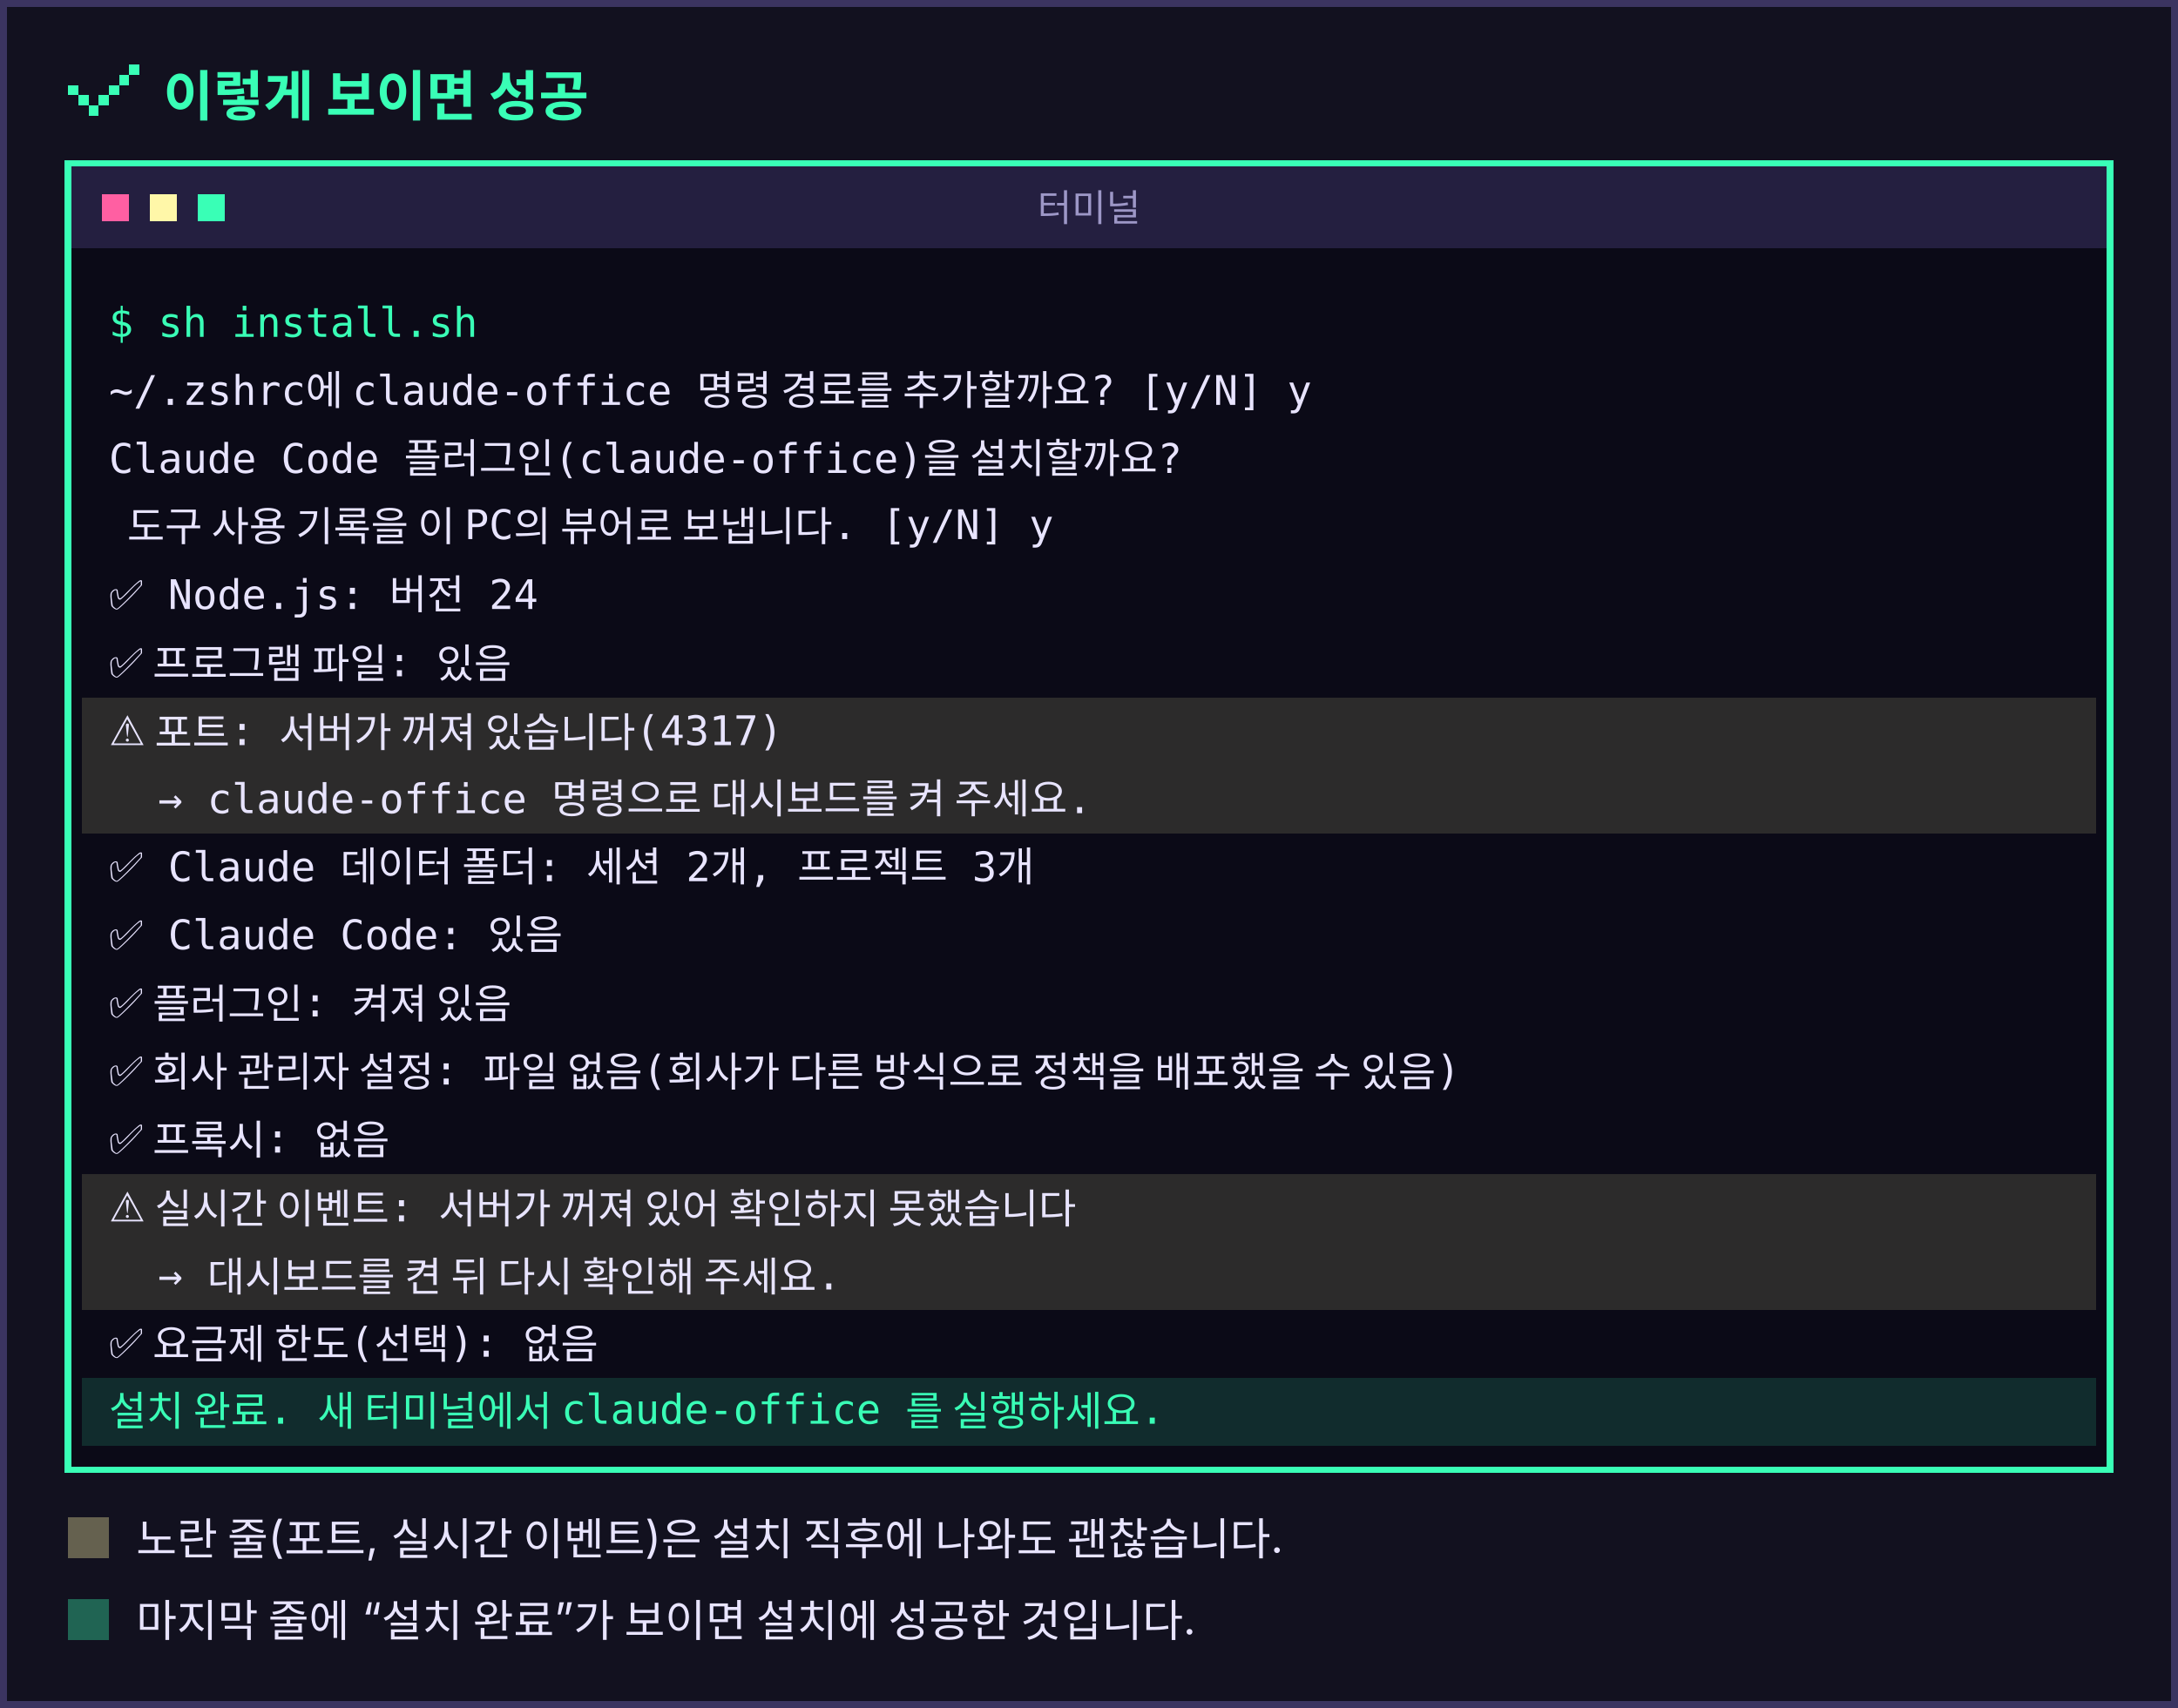
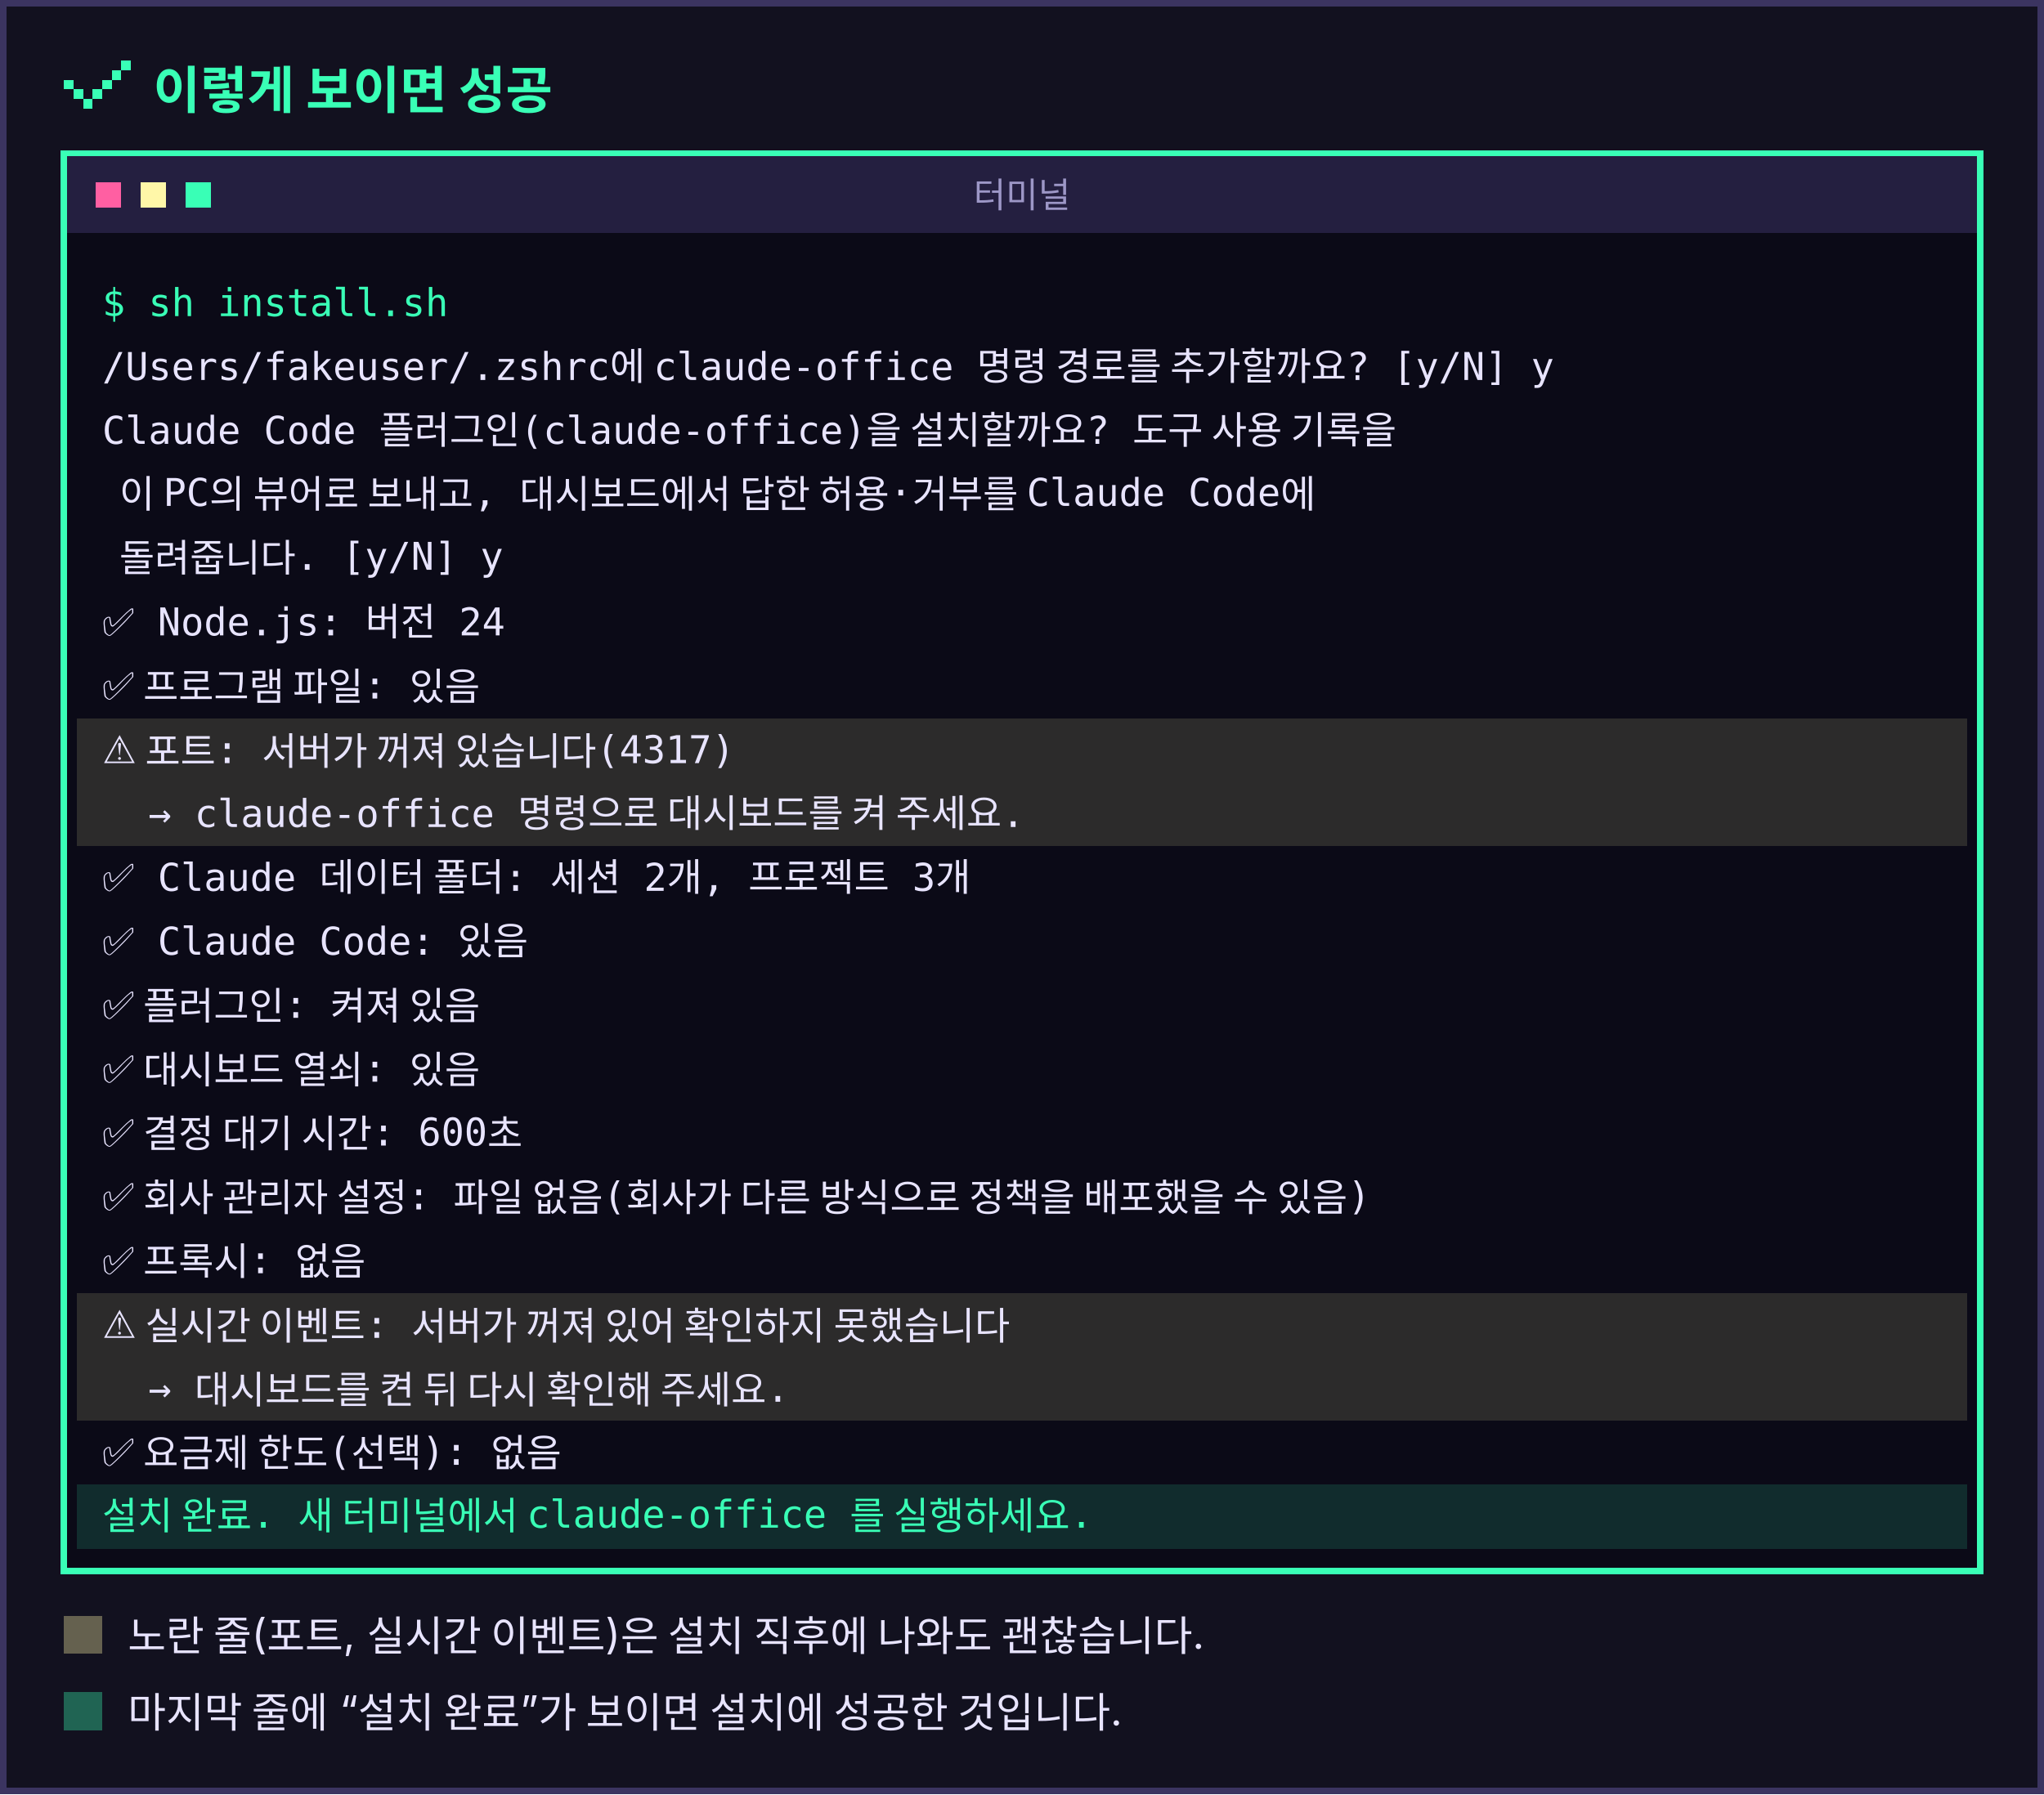
- <svg xmlns="http://www.w3.org/2000/svg" viewBox="0 0 640 502" role="img" aria-labelledby="fig-install-ok-t fig-install-ok-d" shape-rendering="crispEdges" font-family="-apple-system, 'Apple SD Gothic Neo', 'Malgun Gothic', 'Noto Sans KR', sans-serif">
-   <rect x="0" y="0" width="640" height="502" fill="#12111f" />
-   <rect x="1" y="1" width="638" height="500" fill="none" stroke="#3b3460" stroke-width="2" />
+ <svg xmlns="http://www.w3.org/2000/svg" viewBox="0 0 640 562" role="img" aria-labelledby="fig-install-ok-t fig-install-ok-d" shape-rendering="crispEdges" font-family="-apple-system, 'Apple SD Gothic Neo', 'Malgun Gothic', 'Noto Sans KR', sans-serif">
+   <rect x="0" y="0" width="640" height="562" fill="#12111f" />
+   <rect x="1" y="1" width="638" height="560" fill="none" stroke="#3b3460" stroke-width="2" />
  <rect x="38" y="19" width="3" height="3" fill="#39ffb6" />
  <rect x="35" y="22" width="3" height="3" fill="#39ffb6" />
  <rect x="20" y="25" width="3" height="3" fill="#39ffb6" />
  <rect x="32" y="25" width="3" height="3" fill="#39ffb6" />
  <rect x="23" y="28" width="3" height="3" fill="#39ffb6" />
  <rect x="29" y="28" width="3" height="3" fill="#39ffb6" />
  <rect x="26" y="31" width="3" height="3" fill="#39ffb6" />
  <text x="48" y="34" font-size="16" fill="#39ffb6" font-weight="700">이렇게 보이면 성공</text>
-   <rect x="20" y="48" width="600" height="384" fill="#0b0a17" stroke="#39ffb6" stroke-width="2" />
+   <rect x="20" y="48" width="600" height="444" fill="#0b0a17" stroke="#39ffb6" stroke-width="2" />
  <rect x="21" y="49" width="598" height="24" fill="#241f40" />
  <rect x="30" y="57" width="8" height="8" fill="#ff5fa2" />
  <rect x="44" y="57" width="8" height="8" fill="#fff7a8" />
  <rect x="58" y="57" width="8" height="8" fill="#39ffb6" />
  <text x="320" y="65" font-size="11" fill="#9d97c7" text-anchor="middle">터미널</text>
  <text x="32" y="99" font-size="12" fill="#39ffb6" font-family="ui-monospace, 'SF Mono', Menlo, Consolas, 'D2Coding', monospace" xml:space="preserve">$ sh install.sh</text>
-   <text x="32" y="119" font-size="12" fill="#e8e4ff" font-family="ui-monospace, 'SF Mono', Menlo, Consolas, 'D2Coding', monospace" xml:space="preserve">~/.zshrc에 claude-office 명령 경로를 추가할까요? [y/N] y</text>
-   <text x="32" y="139" font-size="12" fill="#e8e4ff" font-family="ui-monospace, 'SF Mono', Menlo, Consolas, 'D2Coding', monospace" xml:space="preserve">Claude Code 플러그인(claude-office)을 설치할까요?</text>
-   <text x="32" y="159" font-size="12" fill="#e8e4ff" font-family="ui-monospace, 'SF Mono', Menlo, Consolas, 'D2Coding', monospace" xml:space="preserve">  도구 사용 기록을 이 PC의 뷰어로 보냅니다. [y/N] y</text>
-   <text x="32" y="179" font-size="12" fill="#e8e4ff" font-family="ui-monospace, 'SF Mono', Menlo, Consolas, 'D2Coding', monospace" xml:space="preserve">✅ Node.js: 버전 24</text>
-   <text x="32" y="199" font-size="12" fill="#e8e4ff" font-family="ui-monospace, 'SF Mono', Menlo, Consolas, 'D2Coding', monospace" xml:space="preserve">✅ 프로그램 파일: 있음</text>
-   <rect x="24" y="205" width="592" height="20" fill="#fff7a8" fill-opacity="0.14" />
-   <text x="32" y="219" font-size="12" fill="#e8e4ff" font-family="ui-monospace, 'SF Mono', Menlo, Consolas, 'D2Coding', monospace" xml:space="preserve">⚠️ 포트: 서버가 꺼져 있습니다(4317)</text>
+   <text x="32" y="119" font-size="12" fill="#e8e4ff" font-family="ui-monospace, 'SF Mono', Menlo, Consolas, 'D2Coding', monospace" xml:space="preserve">/Users/fakeuser/.zshrc에 claude-office 명령 경로를 추가할까요? [y/N] y</text>
+   <text x="32" y="139" font-size="12" fill="#e8e4ff" font-family="ui-monospace, 'SF Mono', Menlo, Consolas, 'D2Coding', monospace" xml:space="preserve">Claude Code 플러그인(claude-office)을 설치할까요? 도구 사용 기록을</text>
+   <text x="32" y="159" font-size="12" fill="#e8e4ff" font-family="ui-monospace, 'SF Mono', Menlo, Consolas, 'D2Coding', monospace" xml:space="preserve">  이 PC의 뷰어로 보내고, 대시보드에서 답한 허용·거부를 Claude Code에</text>
+   <text x="32" y="179" font-size="12" fill="#e8e4ff" font-family="ui-monospace, 'SF Mono', Menlo, Consolas, 'D2Coding', monospace" xml:space="preserve">  돌려줍니다. [y/N] y</text>
+   <text x="32" y="199" font-size="12" fill="#e8e4ff" font-family="ui-monospace, 'SF Mono', Menlo, Consolas, 'D2Coding', monospace" xml:space="preserve">✅ Node.js: 버전 24</text>
+   <text x="32" y="219" font-size="12" fill="#e8e4ff" font-family="ui-monospace, 'SF Mono', Menlo, Consolas, 'D2Coding', monospace" xml:space="preserve">✅ 프로그램 파일: 있음</text>
  <rect x="24" y="225" width="592" height="20" fill="#fff7a8" fill-opacity="0.14" />
-   <text x="32" y="239" font-size="12" fill="#e8e4ff" font-family="ui-monospace, 'SF Mono', Menlo, Consolas, 'D2Coding', monospace" xml:space="preserve">  → claude-office 명령으로 대시보드를 켜 주세요.</text>
-   <text x="32" y="259" font-size="12" fill="#e8e4ff" font-family="ui-monospace, 'SF Mono', Menlo, Consolas, 'D2Coding', monospace" xml:space="preserve">✅ Claude 데이터 폴더: 세션 2개, 프로젝트 3개</text>
-   <text x="32" y="279" font-size="12" fill="#e8e4ff" font-family="ui-monospace, 'SF Mono', Menlo, Consolas, 'D2Coding', monospace" xml:space="preserve">✅ Claude Code: 있음</text>
-   <text x="32" y="299" font-size="12" fill="#e8e4ff" font-family="ui-monospace, 'SF Mono', Menlo, Consolas, 'D2Coding', monospace" xml:space="preserve">✅ 플러그인: 켜져 있음</text>
-   <text x="32" y="319" font-size="12" fill="#e8e4ff" font-family="ui-monospace, 'SF Mono', Menlo, Consolas, 'D2Coding', monospace" xml:space="preserve">✅ 회사 관리자 설정: 파일 없음(회사가 다른 방식으로 정책을 배포했을 수 있음)</text>
-   <text x="32" y="339" font-size="12" fill="#e8e4ff" font-family="ui-monospace, 'SF Mono', Menlo, Consolas, 'D2Coding', monospace" xml:space="preserve">✅ 프록시: 없음</text>
-   <rect x="24" y="345" width="592" height="20" fill="#fff7a8" fill-opacity="0.14" />
-   <text x="32" y="359" font-size="12" fill="#e8e4ff" font-family="ui-monospace, 'SF Mono', Menlo, Consolas, 'D2Coding', monospace" xml:space="preserve">⚠️ 실시간 이벤트: 서버가 꺼져 있어 확인하지 못했습니다</text>
-   <rect x="24" y="365" width="592" height="20" fill="#fff7a8" fill-opacity="0.14" />
-   <text x="32" y="379" font-size="12" fill="#e8e4ff" font-family="ui-monospace, 'SF Mono', Menlo, Consolas, 'D2Coding', monospace" xml:space="preserve">  → 대시보드를 켠 뒤 다시 확인해 주세요.</text>
-   <text x="32" y="399" font-size="12" fill="#e8e4ff" font-family="ui-monospace, 'SF Mono', Menlo, Consolas, 'D2Coding', monospace" xml:space="preserve">✅ 요금제 한도(선택): 없음</text>
-   <rect x="24" y="405" width="592" height="20" fill="#39ffb6" fill-opacity="0.14" />
-   <text x="32" y="419" font-size="12" fill="#39ffb6" font-family="ui-monospace, 'SF Mono', Menlo, Consolas, 'D2Coding', monospace" xml:space="preserve">설치 완료. 새 터미널에서 claude-office 를 실행하세요.</text>
-   <rect x="20" y="446" width="12" height="12" fill="#fff7a8" fill-opacity="0.35" />
-   <text x="40" y="457" font-size="13" fill="#e8e4ff">노란 줄(포트, 실시간 이벤트)은 설치 직후에 나와도 괜찮습니다.</text>
-   <rect x="20" y="470" width="12" height="12" fill="#39ffb6" fill-opacity="0.35" />
-   <text x="40" y="481" font-size="13" fill="#e8e4ff">마지막 줄에 “설치 완료”가 보이면 설치에 성공한 것입니다.</text>
+   <text x="32" y="239" font-size="12" fill="#e8e4ff" font-family="ui-monospace, 'SF Mono', Menlo, Consolas, 'D2Coding', monospace" xml:space="preserve">⚠️ 포트: 서버가 꺼져 있습니다(4317)</text>
+   <rect x="24" y="245" width="592" height="20" fill="#fff7a8" fill-opacity="0.14" />
+   <text x="32" y="259" font-size="12" fill="#e8e4ff" font-family="ui-monospace, 'SF Mono', Menlo, Consolas, 'D2Coding', monospace" xml:space="preserve">  → claude-office 명령으로 대시보드를 켜 주세요.</text>
+   <text x="32" y="279" font-size="12" fill="#e8e4ff" font-family="ui-monospace, 'SF Mono', Menlo, Consolas, 'D2Coding', monospace" xml:space="preserve">✅ Claude 데이터 폴더: 세션 2개, 프로젝트 3개</text>
+   <text x="32" y="299" font-size="12" fill="#e8e4ff" font-family="ui-monospace, 'SF Mono', Menlo, Consolas, 'D2Coding', monospace" xml:space="preserve">✅ Claude Code: 있음</text>
+   <text x="32" y="319" font-size="12" fill="#e8e4ff" font-family="ui-monospace, 'SF Mono', Menlo, Consolas, 'D2Coding', monospace" xml:space="preserve">✅ 플러그인: 켜져 있음</text>
+   <text x="32" y="339" font-size="12" fill="#e8e4ff" font-family="ui-monospace, 'SF Mono', Menlo, Consolas, 'D2Coding', monospace" xml:space="preserve">✅ 대시보드 열쇠: 있음</text>
+   <text x="32" y="359" font-size="12" fill="#e8e4ff" font-family="ui-monospace, 'SF Mono', Menlo, Consolas, 'D2Coding', monospace" xml:space="preserve">✅ 결정 대기 시간: 600초</text>
+   <text x="32" y="379" font-size="12" fill="#e8e4ff" font-family="ui-monospace, 'SF Mono', Menlo, Consolas, 'D2Coding', monospace" xml:space="preserve">✅ 회사 관리자 설정: 파일 없음(회사가 다른 방식으로 정책을 배포했을 수 있음)</text>
+   <text x="32" y="399" font-size="12" fill="#e8e4ff" font-family="ui-monospace, 'SF Mono', Menlo, Consolas, 'D2Coding', monospace" xml:space="preserve">✅ 프록시: 없음</text>
+   <rect x="24" y="405" width="592" height="20" fill="#fff7a8" fill-opacity="0.14" />
+   <text x="32" y="419" font-size="12" fill="#e8e4ff" font-family="ui-monospace, 'SF Mono', Menlo, Consolas, 'D2Coding', monospace" xml:space="preserve">⚠️ 실시간 이벤트: 서버가 꺼져 있어 확인하지 못했습니다</text>
+   <rect x="24" y="425" width="592" height="20" fill="#fff7a8" fill-opacity="0.14" />
+   <text x="32" y="439" font-size="12" fill="#e8e4ff" font-family="ui-monospace, 'SF Mono', Menlo, Consolas, 'D2Coding', monospace" xml:space="preserve">  → 대시보드를 켠 뒤 다시 확인해 주세요.</text>
+   <text x="32" y="459" font-size="12" fill="#e8e4ff" font-family="ui-monospace, 'SF Mono', Menlo, Consolas, 'D2Coding', monospace" xml:space="preserve">✅ 요금제 한도(선택): 없음</text>
+   <rect x="24" y="465" width="592" height="20" fill="#39ffb6" fill-opacity="0.14" />
+   <text x="32" y="479" font-size="12" fill="#39ffb6" font-family="ui-monospace, 'SF Mono', Menlo, Consolas, 'D2Coding', monospace" xml:space="preserve">설치 완료. 새 터미널에서 claude-office 를 실행하세요.</text>
+   <rect x="20" y="506" width="12" height="12" fill="#fff7a8" fill-opacity="0.35" />
+   <text x="40" y="517" font-size="13" fill="#e8e4ff">노란 줄(포트, 실시간 이벤트)은 설치 직후에 나와도 괜찮습니다.</text>
+   <rect x="20" y="530" width="12" height="12" fill="#39ffb6" fill-opacity="0.35" />
+   <text x="40" y="541" font-size="13" fill="#e8e4ff">마지막 줄에 “설치 완료”가 보이면 설치에 성공한 것입니다.</text>
</svg>
